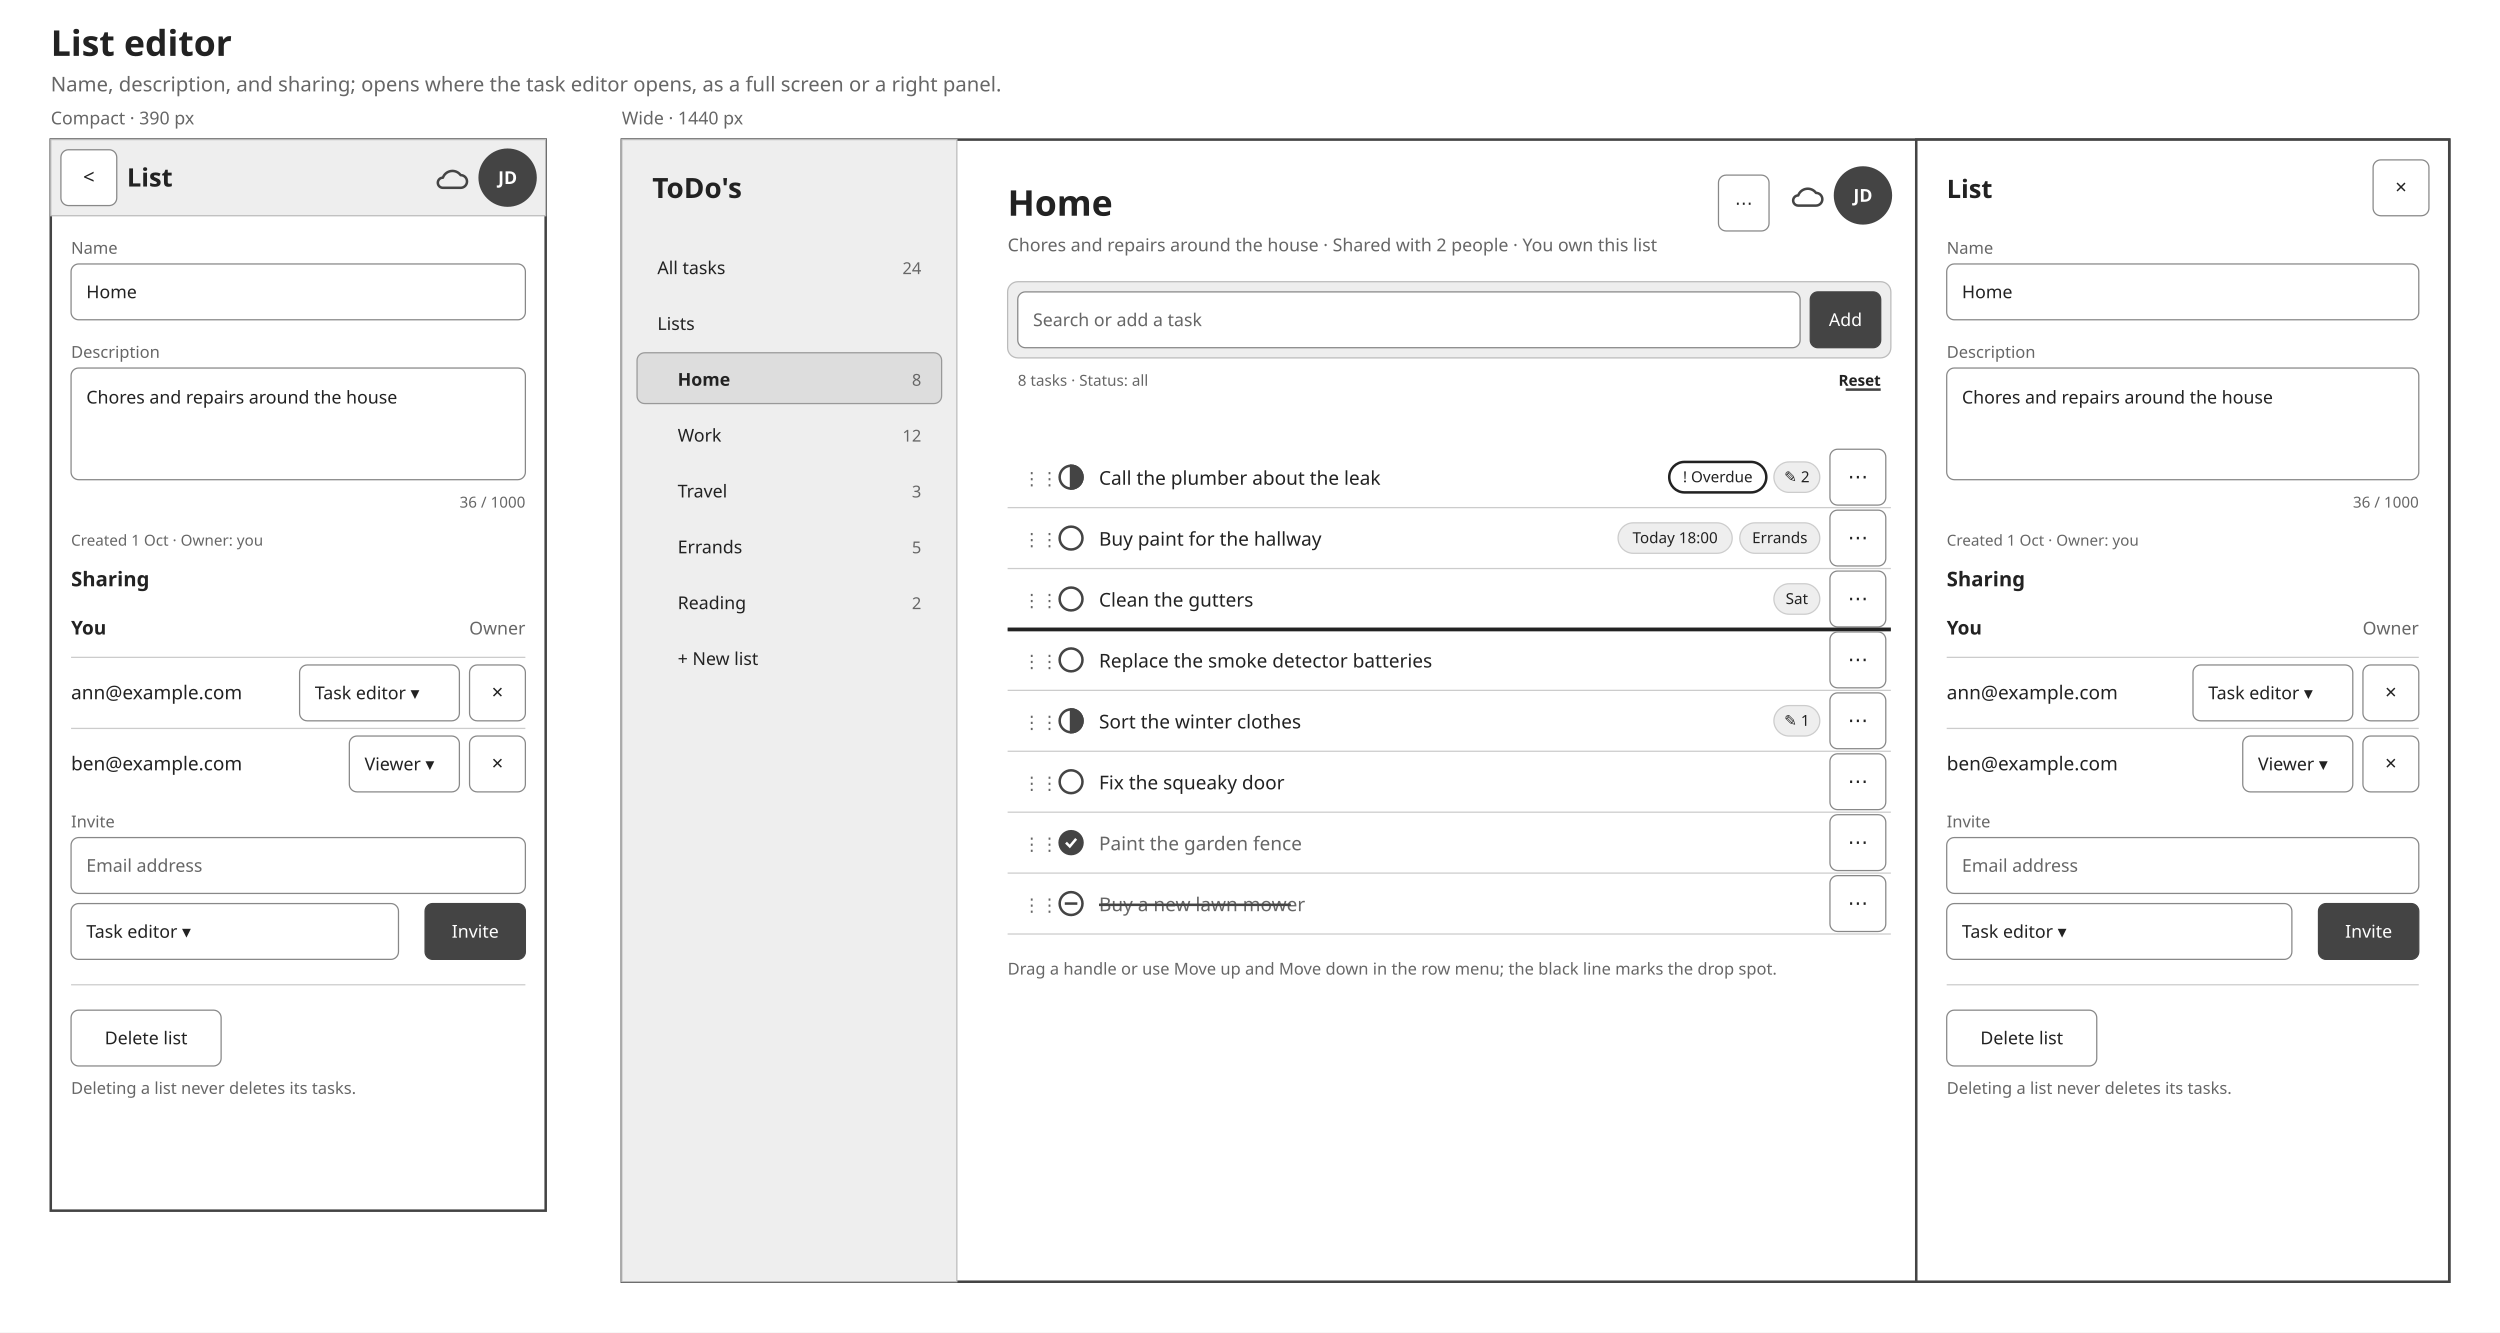
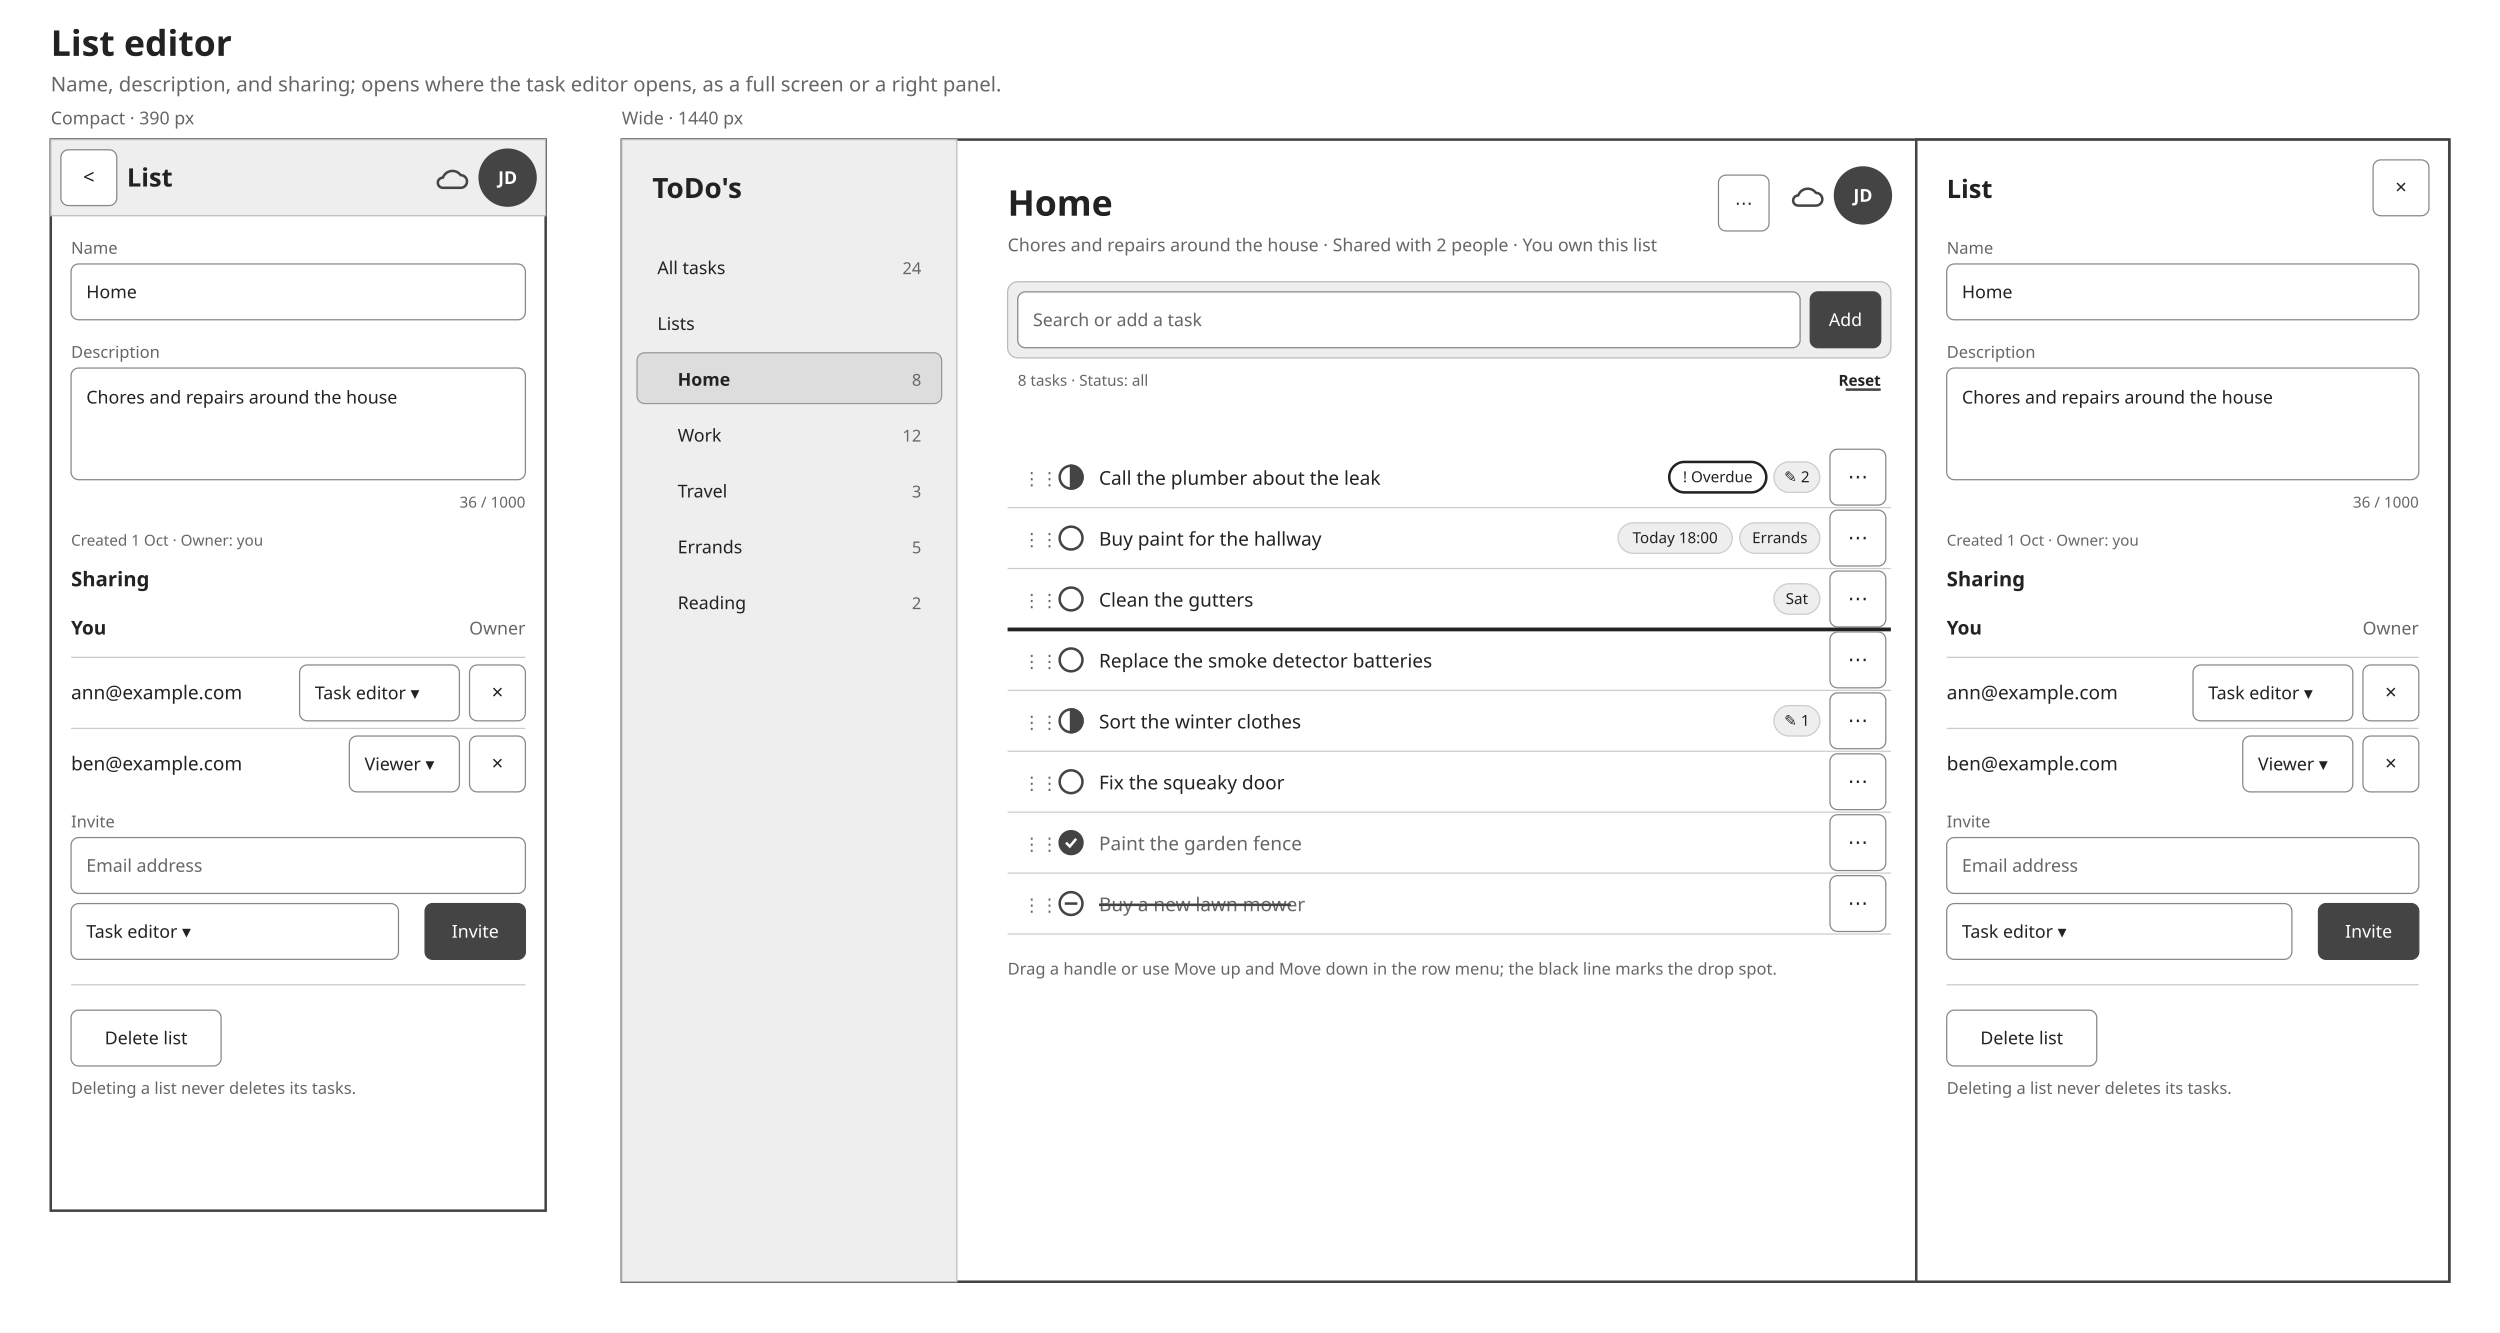
<svg xmlns="http://www.w3.org/2000/svg" width="1970" height="1050" viewBox="0 0 1970 1050">
  <style>
text { font-family: sans-serif; fill: #222222; }
.muted { fill: #666666; }
.on-primary { fill: #ffffff; }
.bold { font-weight: bold; }
rect.frame { fill: #ffffff; stroke: #444444; stroke-width: 2; }
.bar { fill: #eeeeee; stroke: #bbbbbb; }
.box { fill: #f5f5f5; stroke: #bbbbbb; }
.control { fill: #ffffff; stroke: #888888; }
.disabled { fill: #f5f5f5; stroke: #cccccc; }
.primary { fill: #444444; stroke: #444444; }
.selected { fill: #dddddd; stroke: #999999; }
.chip { fill: #eeeeee; stroke: #cccccc; }
.signal { fill: #ffffff; stroke: #222222; stroke-width: 2; }
.scrim { fill: #888888; fill-opacity: 0.5; }
.rule { stroke: #cccccc; }
.drop { stroke: #222222; stroke-width: 3; }
.icon { fill: #ffffff; stroke: #444444; stroke-width: 2; }
.icon-fill { fill: #444444; stroke: #444444; stroke-width: 2; }
.icon-mark { fill: none; stroke: #ffffff; stroke-width: 2; }
.icon-line { stroke: #444444; stroke-width: 2; }
.icon-line-open { fill: none; stroke: #444444; stroke-width: 2; stroke-linecap: round; stroke-linejoin: round; }
  </style>
  <rect x="0" y="0" width="1970" height="1050" fill="#ffffff" />
  <text x="40" y="44" font-size="28" class="bold">List editor</text>
  <text x="40" y="72" font-size="16" class="muted">Name, description, and sharing; opens where the task editor opens, as a full screen or a right panel.</text>
  <text x="40" y="98" font-size="14" class="muted">Compact · 390 px</text>
  <text x="490" y="98" font-size="14" class="muted">Wide · 1440 px</text>
  <g class="frame" data-width="390" data-height="844" transform="translate(40 110)">
    <rect x="0" y="0" width="390" height="844" rx="0" class="frame" />
    <rect x="0" y="0" width="390" height="60" rx="0" class="bar" />
    <rect x="8" y="8" width="44" height="44" rx="6" class="control" />
    <text x="30" y="35" font-size="16" text-anchor="middle">&lt;</text>
    <circle cx="360" cy="30" r="22" class="icon-fill" />
    <text x="360" y="35" font-size="14" class="on-primary bold" text-anchor="middle">JD</text>
    <path d="M 309 38 H 323 A 5 5 0 0 0 323 28 A 8 8 0 0 0 309 30 A 4 4 0 0 0 309 38 Z" class="icon-line-open" />
    <text x="60" y="37" font-size="20" class="bold">List</text>
    <text x="16" y="90" font-size="13" class="muted">Name</text>
    <rect x="16" y="98" width="358" height="44" rx="6" class="control" />
    <text x="28" y="125" font-size="14">Home</text>
    <text x="16" y="172" font-size="13" class="muted">Description</text>
    <rect x="16" y="180" width="358" height="88" rx="6" class="control" />
    <text x="28" y="208" font-size="14">Chores and repairs around the house</text>
    <text x="374" y="290" font-size="12" class="muted" text-anchor="end">36 / 1000</text>
    <text x="16" y="320" font-size="12" class="muted">Created 1 Oct · Owner: you</text>
    <text x="16" y="352" font-size="16" class="bold">Sharing</text>
    <text x="16" y="390" font-size="15" class="bold">You</text>
    <text x="374" y="390" font-size="14" class="muted" text-anchor="end">Owner</text>
    <line x1="16" y1="408" x2="374" y2="408" class="rule" />
    <rect x="330" y="414" width="44" height="44" rx="6" class="control" />
    <text x="352" y="441" font-size="16" text-anchor="middle">×</text>
    <rect x="196.08" y="414" width="125.92" height="44" rx="6" class="control" />
    <text x="208.08" y="441" font-size="14">Task editor ▾</text>
    <text x="16" y="441" font-size="15">ann@example.com</text>
    <line x1="16" y1="464" x2="374" y2="464" class="rule" />
    <rect x="330" y="470" width="44" height="44" rx="6" class="control" />
    <text x="352" y="497" font-size="16" text-anchor="middle">×</text>
    <rect x="235.28" y="470" width="86.72" height="44" rx="6" class="control" />
    <text x="247.28" y="497" font-size="14">Viewer ▾</text>
    <text x="16" y="497" font-size="15">ben@example.com</text>
    <text x="16" y="542" font-size="13" class="muted">Invite</text>
    <rect x="16" y="550" width="358" height="44" rx="6" class="control" />
    <text x="28" y="577" font-size="14" class="muted">Email address</text>
    <rect x="16" y="602" width="258" height="44" rx="6" class="control" />
    <text x="28" y="629" font-size="14">Task editor ▾</text>
    <rect x="294.96" y="602" width="79.04" height="44" rx="6" class="primary" />
    <text x="334.48" y="628.9" font-size="14" class="on-primary" text-anchor="middle">Invite</text>
    <line x1="16" y1="666" x2="374" y2="666" class="rule" />
    <rect x="16" y="686" width="118.24" height="44" rx="6" class="control" />
    <text x="75.12" y="712.9" font-size="14" text-anchor="middle">Delete list</text>
    <text x="16" y="752" font-size="13" class="muted">Deleting a list never deletes its tasks.</text>
  </g>
  <g class="frame" data-width="1440" data-height="900" transform="translate(490 110)">
    <rect x="0" y="0" width="1440" height="900" rx="0" class="frame" />
    <rect x="0" y="0" width="264" height="900" rx="0" class="bar" />
    <text x="24" y="46" font-size="22" class="bold">ToDo's</text>
    <text x="28" y="106" font-size="14">All tasks</text>
    <text x="236" y="106" font-size="13" class="muted" text-anchor="end">24</text>
    <text x="28" y="150" font-size="14">Lists</text>
    <rect x="12" y="168" width="240" height="40" rx="6" class="selected" />
    <text x="44" y="194" font-size="14" class="bold">Home</text>
    <text x="236" y="194" font-size="13" class="muted" text-anchor="end">8</text>
    <text x="44" y="238" font-size="14">Work</text>
    <text x="236" y="238" font-size="13" class="muted" text-anchor="end">12</text>
    <text x="44" y="282" font-size="14">Travel</text>
    <text x="236" y="282" font-size="13" class="muted" text-anchor="end">3</text>
    <text x="44" y="326" font-size="14">Errands</text>
    <text x="236" y="326" font-size="13" class="muted" text-anchor="end">5</text>
    <text x="44" y="370" font-size="14">Reading</text>
    <text x="236" y="370" font-size="13" class="muted" text-anchor="end">2</text>
-     <text x="44" y="414" font-size="14">+ New list</text>
    <circle cx="978" cy="44" r="22" class="icon-fill" />
    <text x="978" y="49" font-size="14" class="on-primary bold" text-anchor="middle">JD</text>
    <path d="M 927 52 H 941 A 5 5 0 0 0 941 42 A 8 8 0 0 0 927 44 A 4 4 0 0 0 927 52 Z" class="icon-line-open" />
    <rect x="864.16" y="28" width="39.84" height="44" rx="6" class="control" />
    <text x="884.08" y="54.9" font-size="14" text-anchor="middle">⋯</text>
    <text x="304" y="60" font-size="28" class="bold">Home</text>
    <text x="304" y="88" font-size="14" class="muted">Chores and repairs around the house · Shared with 2 people · You own this list</text>
    <rect x="304" y="112" width="696" height="60" rx="8" class="bar" />
    <rect x="936.48" y="120" width="55.52" height="44" rx="6" class="primary" />
    <text x="964.24" y="146.9" font-size="14" class="on-primary" text-anchor="middle">Add</text>
    <rect x="312" y="120" width="616.48" height="44" rx="6" class="control" />
    <text x="324" y="147" font-size="14" class="muted">Search or add a task</text>
    <text x="992" y="194" font-size="12" class="bold" text-anchor="end">Reset</text>
    <line x1="964.4" y1="197" x2="992" y2="197" class="icon-line" />
    <text x="312" y="194" font-size="12" class="muted">8 tasks · Status: all</text>
    <line x1="304" y1="290" x2="1000" y2="290" class="rule" />
    <text x="316" y="272" font-size="14" class="muted">⋮⋮</text>
    <circle cx="354" cy="266" r="9" class="icon" />
    <path d="M354 257.0 A9 9 0 0 1 354 275.0 Z" class="icon-fill" />
    <rect x="952" y="244" width="44" height="44" rx="6" class="control" />
    <text x="974" y="271" font-size="16" text-anchor="middle">⋯</text>
    <rect x="907.84" y="254" width="36.16" height="24" rx="12" class="chip" />
    <text x="925.92" y="270" font-size="12" text-anchor="middle">✎ 2</text>
    <rect x="825.36" y="254" width="76.48" height="24" rx="12" class="signal" />
    <text x="863.6" y="270" font-size="12" text-anchor="middle">! Overdue</text>
    <text x="376" y="272" font-size="15">Call the plumber about the leak</text>
    <line x1="304" y1="338" x2="1000" y2="338" class="rule" />
    <text x="316" y="320" font-size="14" class="muted">⋮⋮</text>
    <circle cx="354" cy="314" r="9" class="icon" />
    <rect x="952" y="292" width="44" height="44" rx="6" class="control" />
    <text x="974" y="319" font-size="16" text-anchor="middle">⋯</text>
    <rect x="880.96" y="302" width="63.04" height="24" rx="12" class="chip" />
    <text x="912.48" y="318" font-size="12" text-anchor="middle">Errands</text>
    <rect x="785.04" y="302" width="89.92" height="24" rx="12" class="chip" />
    <text x="830" y="318" font-size="12" text-anchor="middle">Today 18:00</text>
    <text x="376" y="320" font-size="15">Buy paint for the hallway</text>
    <line x1="304" y1="386" x2="1000" y2="386" class="rule" />
    <text x="316" y="368" font-size="14" class="muted">⋮⋮</text>
    <circle cx="354" cy="362" r="9" class="icon" />
    <rect x="952" y="340" width="44" height="44" rx="6" class="control" />
    <text x="974" y="367" font-size="16" text-anchor="middle">⋯</text>
    <rect x="907.84" y="350" width="36.16" height="24" rx="12" class="chip" />
    <text x="925.92" y="366" font-size="12" text-anchor="middle">Sat</text>
    <text x="376" y="368" font-size="15">Clean the gutters</text>
    <line x1="304" y1="386" x2="1000" y2="386" class="drop" />
    <line x1="304" y1="434" x2="1000" y2="434" class="rule" />
    <text x="316" y="416" font-size="14" class="muted">⋮⋮</text>
    <circle cx="354" cy="410" r="9" class="icon" />
    <rect x="952" y="388" width="44" height="44" rx="6" class="control" />
    <text x="974" y="415" font-size="16" text-anchor="middle">⋯</text>
    <text x="376" y="416" font-size="15">Replace the smoke detector batteries</text>
    <line x1="304" y1="482" x2="1000" y2="482" class="rule" />
    <text x="316" y="464" font-size="14" class="muted">⋮⋮</text>
    <circle cx="354" cy="458" r="9" class="icon" />
    <path d="M354 449.0 A9 9 0 0 1 354 467.0 Z" class="icon-fill" />
    <rect x="952" y="436" width="44" height="44" rx="6" class="control" />
    <text x="974" y="463" font-size="16" text-anchor="middle">⋯</text>
    <rect x="907.84" y="446" width="36.16" height="24" rx="12" class="chip" />
    <text x="925.92" y="462" font-size="12" text-anchor="middle">✎ 1</text>
    <text x="376" y="464" font-size="15">Sort the winter clothes</text>
    <line x1="304" y1="530" x2="1000" y2="530" class="rule" />
    <text x="316" y="512" font-size="14" class="muted">⋮⋮</text>
    <circle cx="354" cy="506" r="9" class="icon" />
    <rect x="952" y="484" width="44" height="44" rx="6" class="control" />
    <text x="974" y="511" font-size="16" text-anchor="middle">⋯</text>
    <text x="376" y="512" font-size="15">Fix the squeaky door</text>
    <line x1="304" y1="578" x2="1000" y2="578" class="rule" />
    <text x="316" y="560" font-size="14" class="muted">⋮⋮</text>
    <circle cx="354" cy="554" r="9" class="icon-fill" />
    <path d="M350 554.0 l3 3 l5 -6" class="icon-mark" />
    <rect x="952" y="532" width="44" height="44" rx="6" class="control" />
    <text x="974" y="559" font-size="16" text-anchor="middle">⋯</text>
    <text x="376" y="560" font-size="15" class="muted">Paint the garden fence</text>
    <line x1="304" y1="626" x2="1000" y2="626" class="rule" />
    <text x="316" y="608" font-size="14" class="muted">⋮⋮</text>
    <circle cx="354" cy="602" r="9" class="icon" />
    <line x1="349.05" y1="602" x2="358.95" y2="602" class="icon-line" />
    <rect x="952" y="580" width="44" height="44" rx="6" class="control" />
    <text x="974" y="607" font-size="16" text-anchor="middle">⋯</text>
    <text x="376" y="608" font-size="15" class="muted">Buy a new lawn mower</text>
    <line x1="376" y1="603" x2="527.2" y2="603" class="icon-line" />
    <text x="304" y="658" font-size="13" class="muted">Drag a handle or use Move up and Move down in the row menu; the black line marks the drop spot.</text>
    <rect x="1020" y="0" width="420" height="900" rx="0" class="frame" />
    <text x="1044" y="46" font-size="20" class="bold">List</text>
    <rect x="1380" y="16" width="44" height="44" rx="6" class="control" />
    <text x="1402" y="43" font-size="16" text-anchor="middle">×</text>
    <text x="1044" y="90" font-size="13" class="muted">Name</text>
    <rect x="1044" y="98" width="372" height="44" rx="6" class="control" />
    <text x="1056" y="125" font-size="14">Home</text>
    <text x="1044" y="172" font-size="13" class="muted">Description</text>
    <rect x="1044" y="180" width="372" height="88" rx="6" class="control" />
    <text x="1056" y="208" font-size="14">Chores and repairs around the house</text>
    <text x="1416" y="290" font-size="12" class="muted" text-anchor="end">36 / 1000</text>
    <text x="1044" y="320" font-size="12" class="muted">Created 1 Oct · Owner: you</text>
    <text x="1044" y="352" font-size="16" class="bold">Sharing</text>
    <text x="1044" y="390" font-size="15" class="bold">You</text>
    <text x="1416" y="390" font-size="14" class="muted" text-anchor="end">Owner</text>
    <line x1="1044" y1="408" x2="1416" y2="408" class="rule" />
    <rect x="1372" y="414" width="44" height="44" rx="6" class="control" />
    <text x="1394" y="441" font-size="16" text-anchor="middle">×</text>
    <rect x="1238.08" y="414" width="125.92" height="44" rx="6" class="control" />
    <text x="1250.08" y="441" font-size="14">Task editor ▾</text>
    <text x="1044" y="441" font-size="15">ann@example.com</text>
    <line x1="1044" y1="464" x2="1416" y2="464" class="rule" />
    <rect x="1372" y="470" width="44" height="44" rx="6" class="control" />
    <text x="1394" y="497" font-size="16" text-anchor="middle">×</text>
    <rect x="1277.28" y="470" width="86.72" height="44" rx="6" class="control" />
    <text x="1289.28" y="497" font-size="14">Viewer ▾</text>
    <text x="1044" y="497" font-size="15">ben@example.com</text>
    <text x="1044" y="542" font-size="13" class="muted">Invite</text>
    <rect x="1044" y="550" width="372" height="44" rx="6" class="control" />
    <text x="1056" y="577" font-size="14" class="muted">Email address</text>
    <rect x="1044" y="602" width="272" height="44" rx="6" class="control" />
    <text x="1056" y="629" font-size="14">Task editor ▾</text>
    <rect x="1336.96" y="602" width="79.04" height="44" rx="6" class="primary" />
    <text x="1376.48" y="628.9" font-size="14" class="on-primary" text-anchor="middle">Invite</text>
    <line x1="1044" y1="666" x2="1416" y2="666" class="rule" />
    <rect x="1044" y="686" width="118.24" height="44" rx="6" class="control" />
    <text x="1103.12" y="712.9" font-size="14" text-anchor="middle">Delete list</text>
    <text x="1044" y="752" font-size="13" class="muted">Deleting a list never deletes its tasks.</text>
  </g>
</svg>
